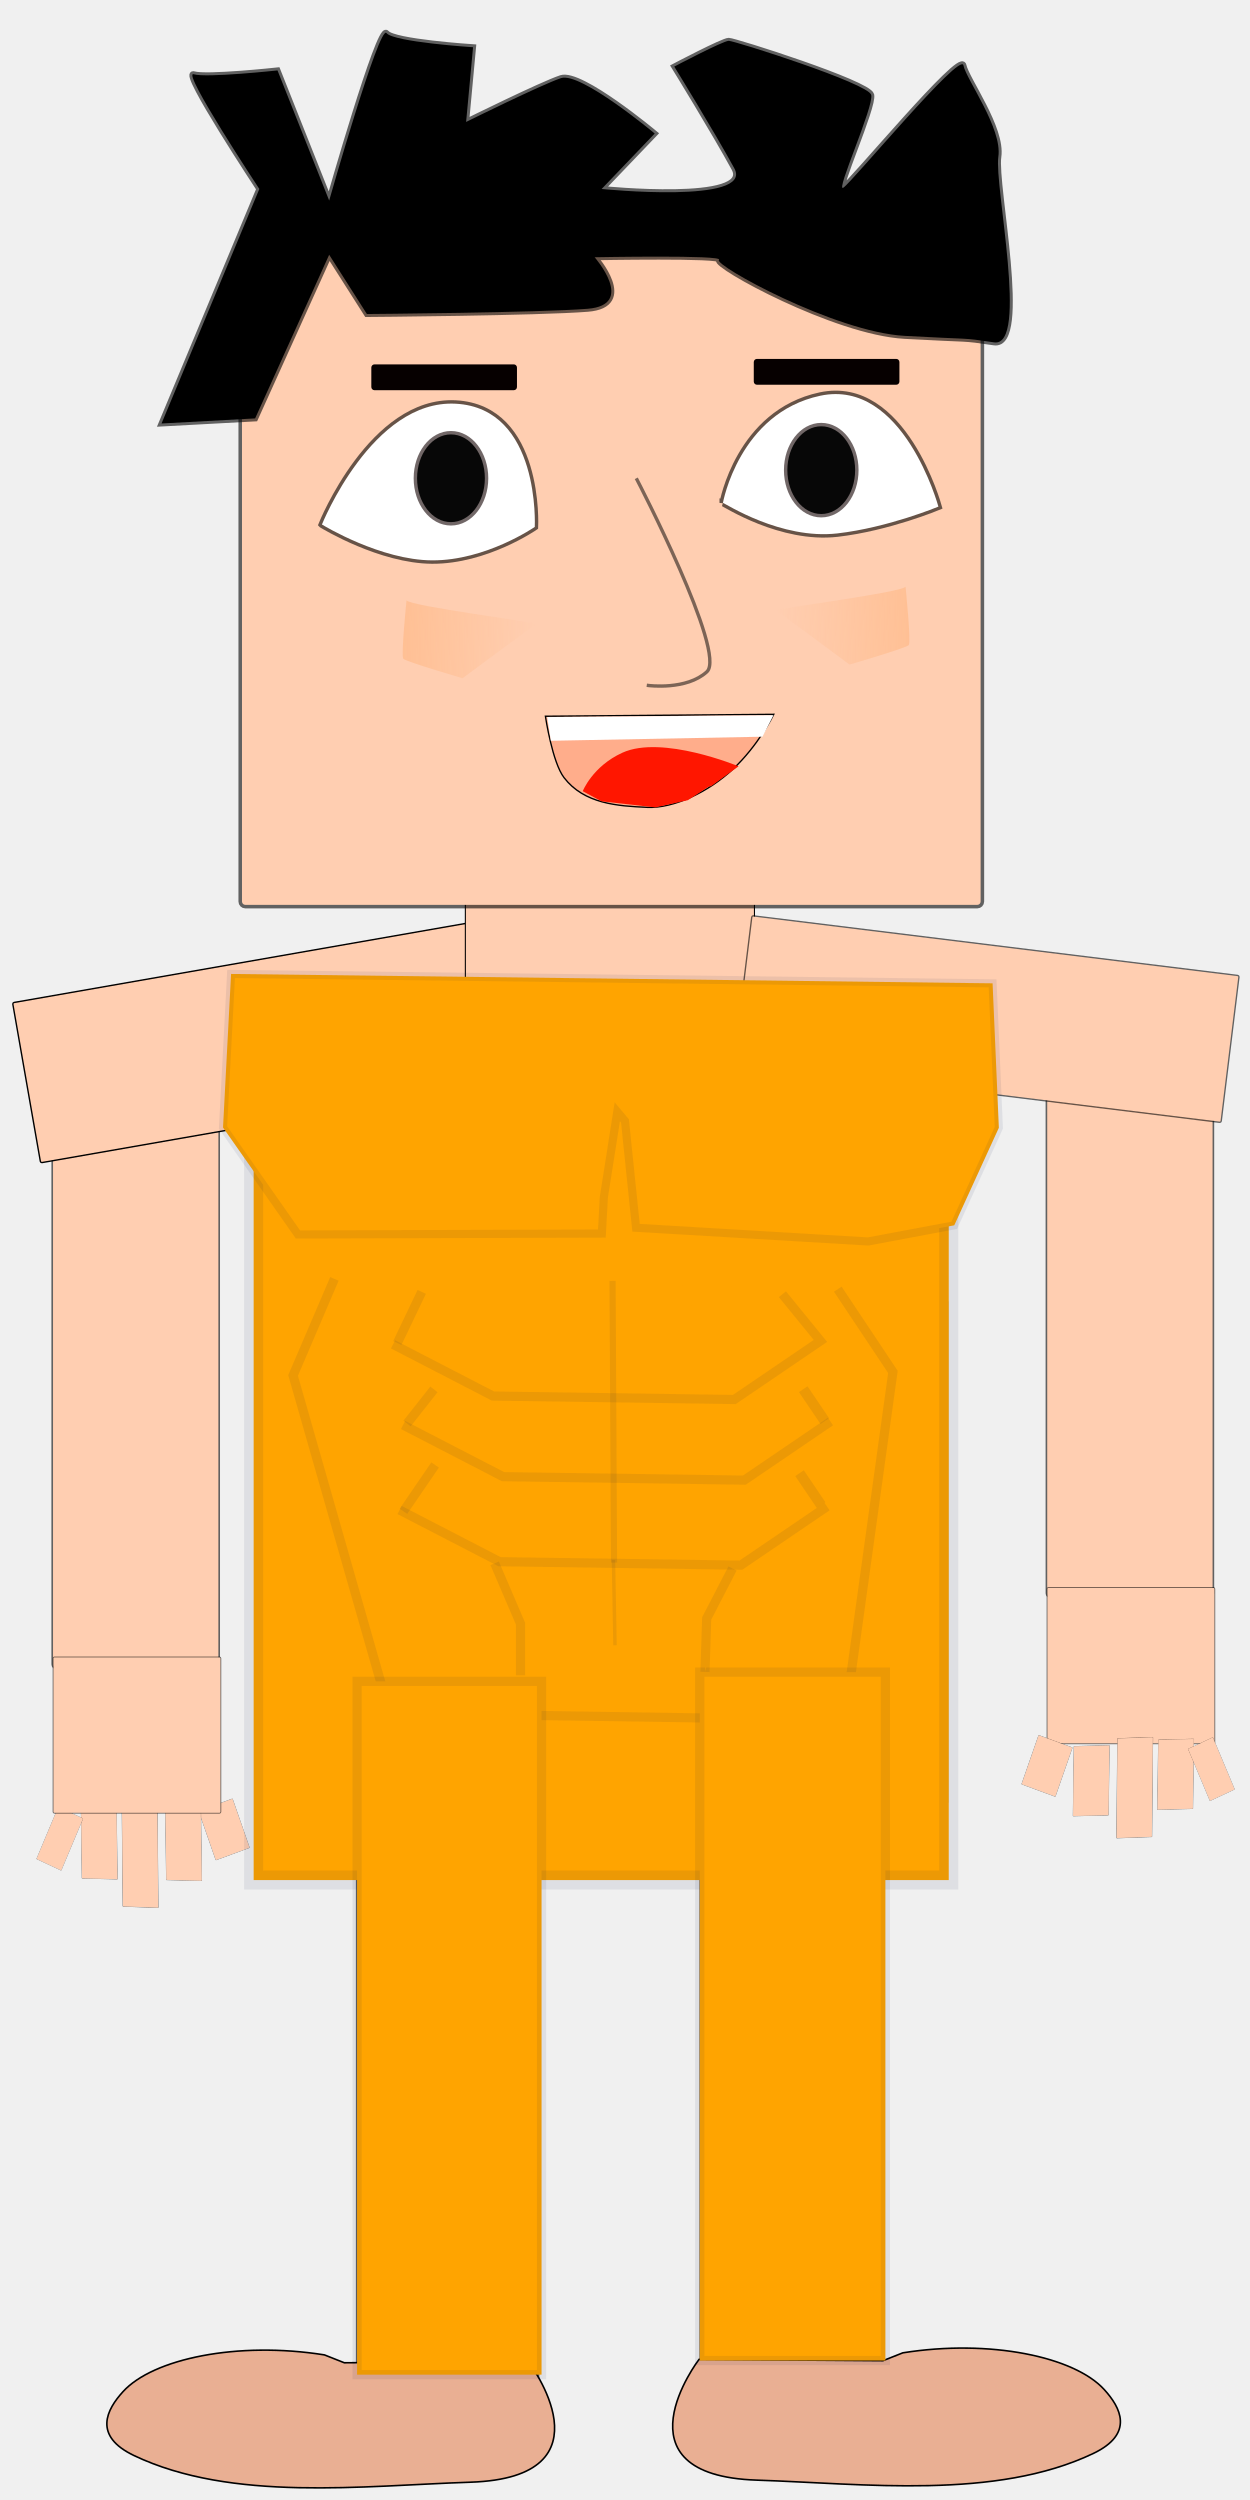
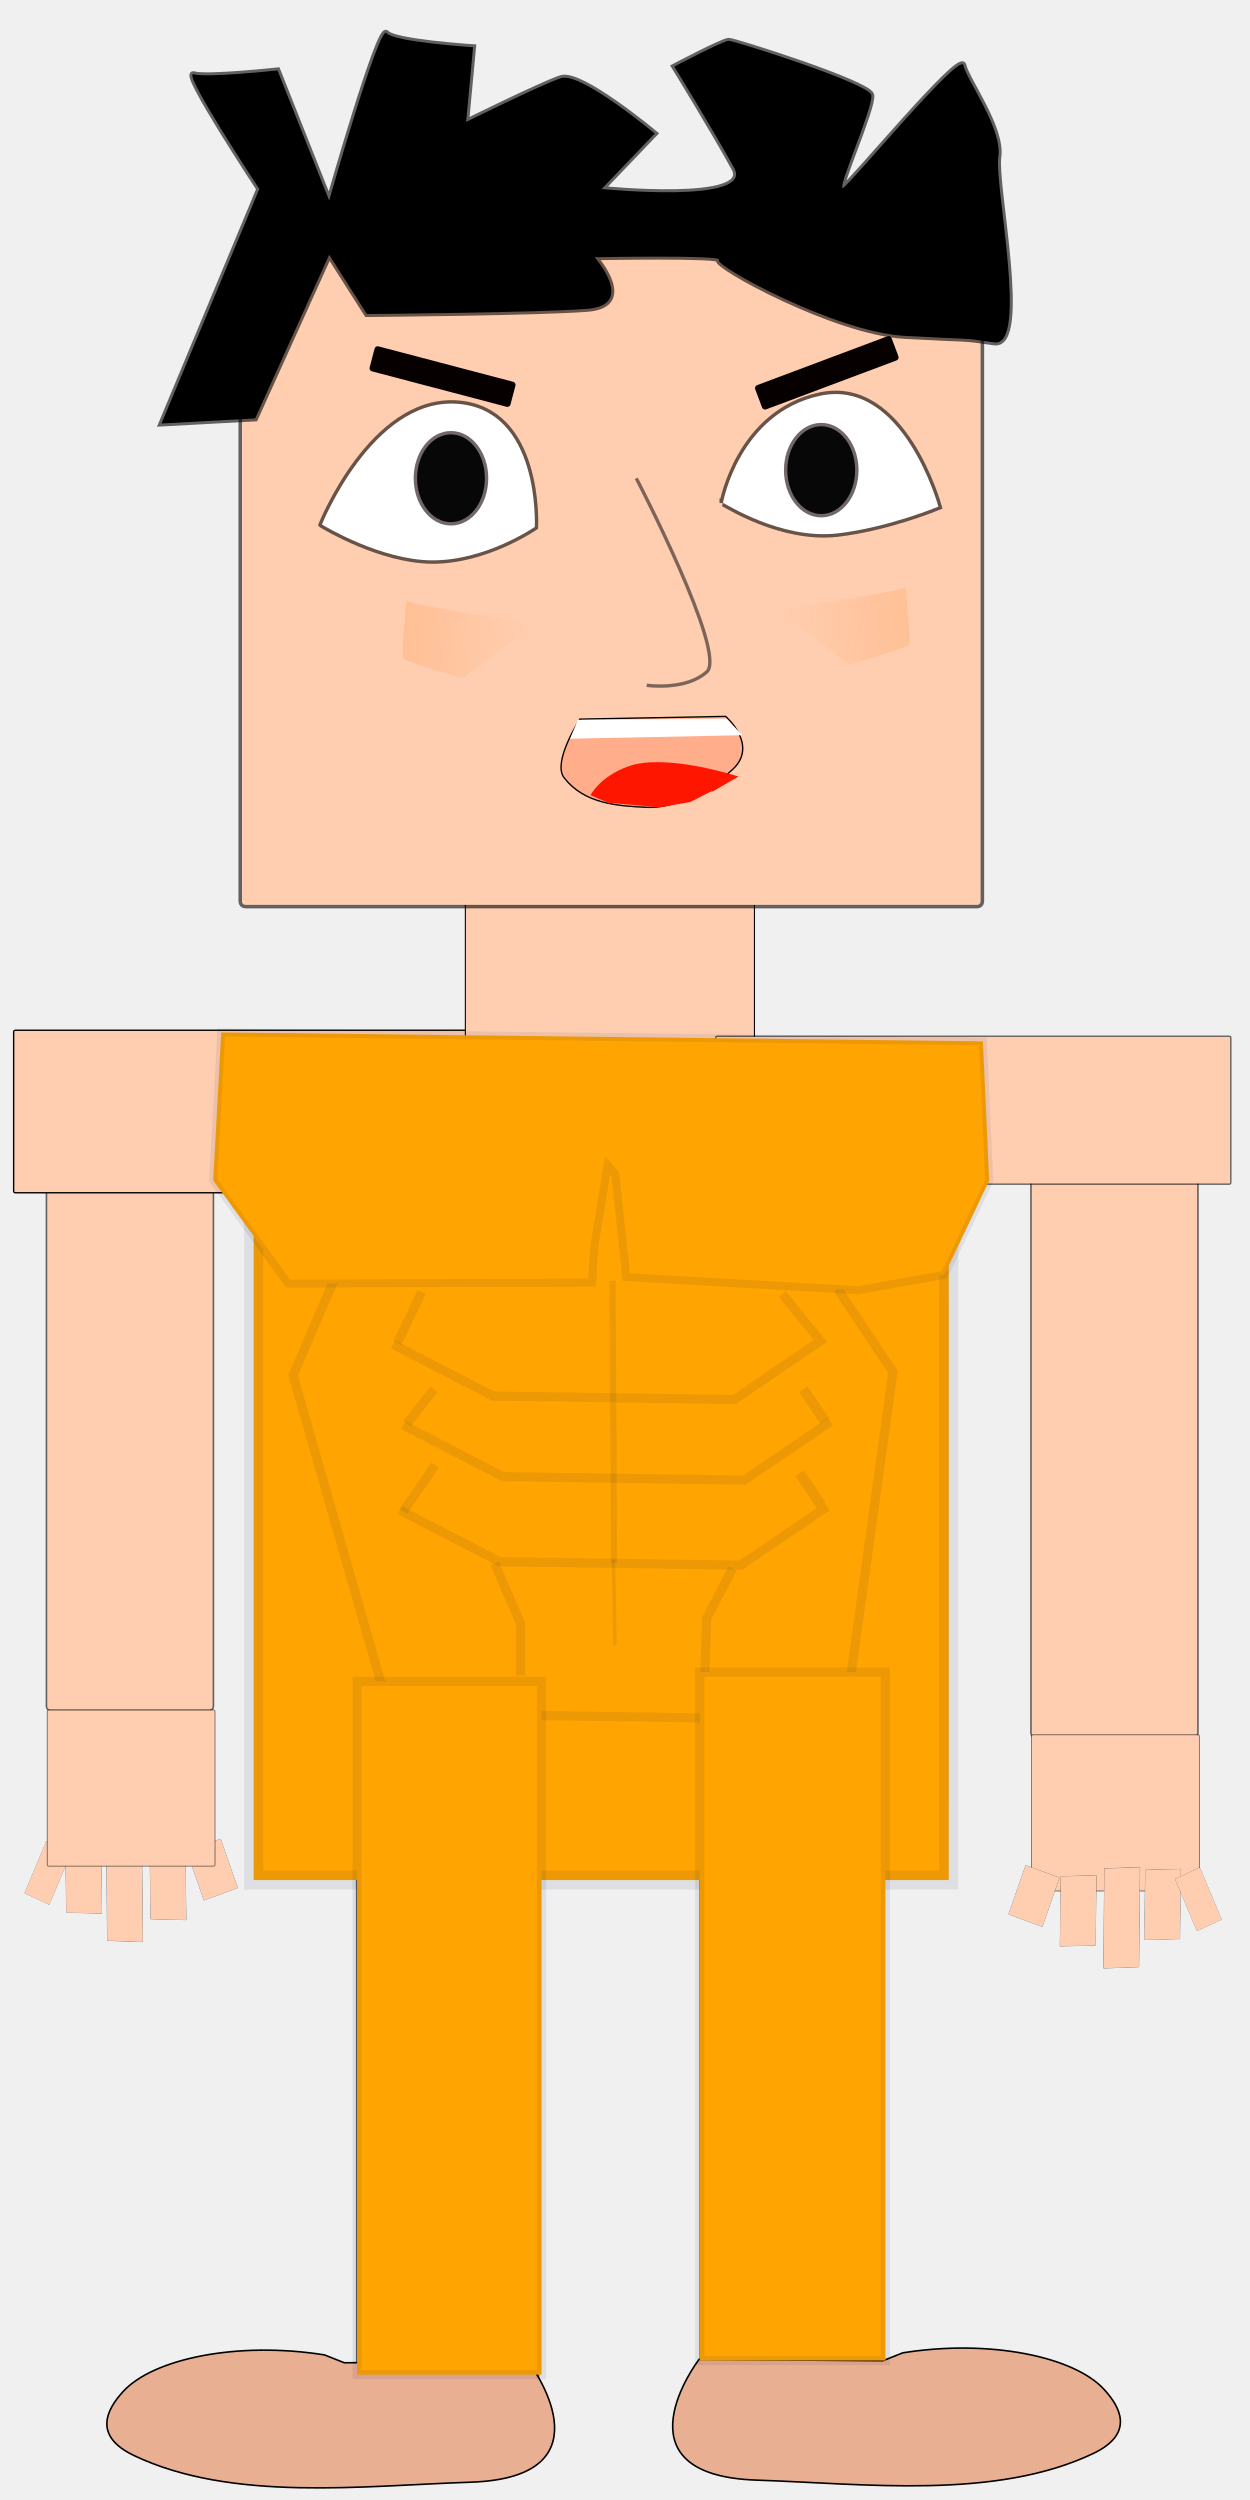
<svg xmlns="http://www.w3.org/2000/svg" xmlns:xlink="http://www.w3.org/1999/xlink" width="64" height="128" viewBox="0 0 16.933 33.867" version="1.1" id="svg1" xml:space="preserve">
  <defs id="defs1">
    <linearGradient id="linearGradient5685">
      <stop style="stop-color:#ffad70;stop-opacity:1;" offset="0" id="stop5681" />
      <stop style="stop-color:#ffb278;stop-opacity:0;" offset="1" id="stop5683" />
    </linearGradient>
    <linearGradient xlink:href="#linearGradient5685" id="linearGradient5687" x1="5.871" y1="39.004" x2="21.384" y2="39.272" gradientUnits="userSpaceOnUse" gradientTransform="matrix(0.2458605,0,0,0.2185464,2.010088,0.07742753)" />
    <linearGradient xlink:href="#linearGradient5685" id="linearGradient5722" gradientUnits="userSpaceOnUse" gradientTransform="matrix(-0.2458605,0,0,0.2185464,15.76372,-0.1083041)" x1="5.423" y1="38.914" x2="21.384" y2="39.272" />
  </defs>
+   <rect style="fill:#ffceb1;fill-opacity:1;fill-rule:evenodd;stroke:#000000;stroke-width:0.006;stroke-linecap:square;stroke-opacity:0.595;paint-order:markers stroke fill" id="rect358-1-9-1-3-2-7" width="0.701" height="0.485" x="24.412" y="5.377" ry="0.002" transform="matrix(0.3290433,0.9443148,-0.9382773,0.3458839,0,0)" />
+   <rect style="fill:#ffceb1;fill-opacity:1;fill-rule:evenodd;stroke:#000000;stroke-width:0.007;stroke-linecap:square;stroke-opacity:0.595;paint-order:markers stroke fill" id="rect358-1-9-1-3-2-7-0" width="0.944" height="0.479" x="25.011" y="-2.17" ry="0.002" transform="matrix(0.0135589,0.9999081,-0.9996734,-0.02555759,0,0)" />
+   <rect style="fill:#ffceb1;fill-opacity:1;fill-rule:evenodd;stroke:#000000;stroke-width:0.007;stroke-linecap:square;stroke-opacity:0.595;paint-order:markers stroke fill" id="rect358-1-9-1-3-2-7-0-7" width="0.944" height="0.479" x="24.952" y="-1.028" ry="0.002" transform="matrix(0.0135589,0.9999081,-0.9996734,-0.02555759,0,0)" />
+   <rect style="fill:#ffceb1;fill-opacity:1;fill-rule:evenodd;stroke:#000000;stroke-width:0.005;stroke-linecap:square;stroke-opacity:0.595;paint-order:markers stroke fill" id="rect358-1-9-1-3-2-7-0-7-1" width="0.761" height="0.367" x="22.35" y="-10.606" ry="0.002" transform="matrix(-0.386925,0.9221112,-0.9059902,-0.4232987,0,0)" />
+   <rect style="fill:#ffceb1;fill-opacity:1;fill-rule:evenodd;stroke:#000000;stroke-width:0.008;stroke-linecap:square;stroke-opacity:0.595;paint-order:markers stroke fill" id="rect358-1-9-1-3-2-7-0-3" width="1.348" height="0.478" x="24.897" y="-1.685" ry="0.002" transform="matrix(0.00947057,0.9999552,-0.9993307,-0.03657963,0,0)" />
  <g id="layer1">
    <g id="layer4" transform="matrix(0.9821391,0,0,0.8105135,-0.5024058,6.393194)">
      <rect style="fill:#ffceb1;fill-opacity:1;fill-rule:evenodd;stroke:#000000;stroke-width:0.05;stroke-linecap:square;stroke-opacity:0.595;paint-order:markers stroke fill" id="rect358-1" width="2.48" height="9.848" x="5.445" y="22.279" ry="0.05" />
      <rect style="fill:#ffceb1;fill-opacity:1;fill-rule:evenodd;stroke:#000000;stroke-width:0.05;stroke-linecap:square;stroke-opacity:0.595;paint-order:markers stroke fill" id="rect358-1-5" width="2.48" height="9.848" x="10.183" y="22.135" ry="0.05" />
    </g>
-     <g id="g4" transform="translate(-0.1867924,-0.6070755)">
-       <rect style="fill:#ffceb1;fill-opacity:1;fill-rule:evenodd;stroke:#000000;stroke-width:0.044;stroke-linecap:square;stroke-opacity:0.595;paint-order:markers stroke fill" id="rect358-1-9-1" width="2.24" height="8.411" x="14.373" y="13.823" ry="0.043" />
-       <rect style="fill:#ffceb1;fill-opacity:1;fill-rule:evenodd;stroke:#000000;stroke-width:0.022;stroke-linecap:square;stroke-opacity:0.595;paint-order:markers stroke fill" id="rect358-1-9-1-3" width="2.262" height="2.105" x="14.376" y="22.119" ry="0.011" />
-       <g id="g2" transform="matrix(-1,0,0,1,31.99359,-1.023637)">
-         <rect style="fill:#ffceb1;fill-opacity:1;fill-rule:evenodd;stroke:#000000;stroke-width:0.006;stroke-linecap:square;stroke-opacity:0.595;paint-order:markers stroke fill" id="rect358-1-9-1-3-2-7-3" width="0.701" height="0.485" x="29.726" y="-8.478" ry="0.002" transform="matrix(0.3290433,0.9443148,-0.9382773,0.3458839,0,0)" />
-         <rect style="fill:#ffceb1;fill-opacity:1;fill-rule:evenodd;stroke:#000000;stroke-width:0.007;stroke-linecap:square;stroke-opacity:0.595;paint-order:markers stroke fill" id="rect358-1-9-1-3-2-7-0-0" width="0.944" height="0.479" x="24.858" y="-16.926" ry="0.002" transform="matrix(0.0135589,0.9999081,-0.9996734,-0.02555759,0,0)" />
-         <rect style="fill:#ffceb1;fill-opacity:1;fill-rule:evenodd;stroke:#000000;stroke-width:0.007;stroke-linecap:square;stroke-opacity:0.595;paint-order:markers stroke fill" id="rect358-1-9-1-3-2-7-0-7-4" width="0.944" height="0.479" x="24.8" y="-15.783" ry="0.002" transform="matrix(0.0135589,0.9999081,-0.9996734,-0.02555759,0,0)" />
-         <rect style="fill:#ffceb1;fill-opacity:1;fill-rule:evenodd;stroke:#000000;stroke-width:0.005;stroke-linecap:square;stroke-opacity:0.595;paint-order:markers stroke fill" id="rect358-1-9-1-3-2-7-0-7-1-8" width="0.761" height="0.367" x="16.306" y="-24.304" ry="0.002" transform="matrix(-0.386925,0.9221112,-0.9059902,-0.4232987,0,0)" />
-         <rect style="fill:#ffceb1;fill-opacity:1;fill-rule:evenodd;stroke:#000000;stroke-width:0.008;stroke-linecap:square;stroke-opacity:0.595;paint-order:markers stroke fill" id="rect358-1-9-1-3-2-7-0-3-7" width="1.348" height="0.478" x="24.582" y="-16.446" ry="0.002" transform="matrix(0.00947057,0.9999552,-0.9993307,-0.03657963,0,0)" />
-       </g>
-     </g>
    <path style="fill:#e9af93;fill-opacity:1;fill-rule:evenodd;stroke:#000000;stroke-width:0.044;stroke-linecap:square;stroke-dasharray:none;stroke-opacity:1;paint-order:markers stroke fill" d="m 4.392,31.912 c -1.175,-0.187 -2.317,0.052 -2.719,0.496 -0.216,0.238 -0.405,0.584 0.147,0.847 1.324,0.63 3.092,0.408 4.551,0.36 1.958,-0.064 0.779,-1.614 0.779,-1.614 l -2.488,0.018 z" id="path13381" />
    <path style="fill:#e9af93;fill-opacity:1;fill-rule:evenodd;stroke:#000000;stroke-width:0.044;stroke-linecap:square;stroke-dasharray:none;stroke-opacity:1;paint-order:markers stroke fill" d="m 12.233,31.884 c 1.175,-0.187 2.317,0.052 2.719,0.496 0.216,0.238 0.405,0.584 -0.147,0.847 -1.324,0.63 -3.092,0.408 -4.551,0.36 -1.958,-0.064 -0.779,-1.614 -0.779,-1.614 l 2.488,0.018 z" id="path13381-7" />
-     <g id="g3" transform="translate(0.6070755,0.420283)">
-       <g id="g1" transform="translate(-0.3962466,-0.3054401)">
-         <rect style="fill:#ffceb1;fill-opacity:1;fill-rule:evenodd;stroke:#000000;stroke-width:0.006;stroke-linecap:square;stroke-opacity:0.595;paint-order:markers stroke fill" id="rect358-1-9-1-3-2-7" width="0.701" height="0.485" x="23.776" y="5.207" ry="0.002" transform="matrix(0.3290433,0.9443148,-0.9382773,0.3458839,0,0)" />
-         <rect style="fill:#ffceb1;fill-opacity:1;fill-rule:evenodd;stroke:#000000;stroke-width:0.007;stroke-linecap:square;stroke-opacity:0.595;paint-order:markers stroke fill" id="rect358-1-9-1-3-2-7-0" width="0.944" height="0.479" x="24.366" y="-2.179" ry="0.002" transform="matrix(0.0135589,0.9999081,-0.9996734,-0.02555759,0,0)" />
-         <rect style="fill:#ffceb1;fill-opacity:1;fill-rule:evenodd;stroke:#000000;stroke-width:0.007;stroke-linecap:square;stroke-opacity:0.595;paint-order:markers stroke fill" id="rect358-1-9-1-3-2-7-0-7" width="0.944" height="0.479" x="24.374" y="-1.036" ry="0.002" transform="matrix(0.0135589,0.9999081,-0.9996734,-0.02555759,0,0)" />
-         <rect style="fill:#ffceb1;fill-opacity:1;fill-rule:evenodd;stroke:#000000;stroke-width:0.005;stroke-linecap:square;stroke-opacity:0.595;paint-order:markers stroke fill" id="rect358-1-9-1-3-2-7-0-7-1" width="0.761" height="0.367" x="21.847" y="-10.337" ry="0.002" transform="matrix(-0.386925,0.9221112,-0.9059902,-0.4232987,0,0)" />
-         <rect style="fill:#ffceb1;fill-opacity:1;fill-rule:evenodd;stroke:#000000;stroke-width:0.008;stroke-linecap:square;stroke-opacity:0.595;paint-order:markers stroke fill" id="rect358-1-9-1-3-2-7-0-3" width="1.348" height="0.478" x="24.319" y="-1.69" ry="0.002" transform="matrix(0.00947057,0.9999552,-0.9993307,-0.03657963,0,0)" />
-       </g>
-       <rect style="fill:#ffceb1;fill-opacity:1;fill-rule:evenodd;stroke:#000000;stroke-width:0.044;stroke-linecap:square;stroke-opacity:0.595;paint-order:markers stroke fill" id="rect358-1-9" width="2.24" height="8.411" x="0.111" y="13.759" ry="0.043" />
-       <rect style="fill:#ffceb1;fill-opacity:1;fill-rule:evenodd;stroke:#000000;stroke-width:0.022;stroke-linecap:square;stroke-opacity:0.595;paint-order:markers stroke fill" id="rect358-1-9-1-3-2" width="2.262" height="2.105" x="0.117" y="22.032" ry="0.011" />
-     </g>
-     <rect style="fill:#ffceb1;fill-opacity:1;fill-rule:evenodd;stroke:#000000;stroke-width:0.038;stroke-linecap:square;stroke-dasharray:none;stroke-opacity:1;paint-order:markers stroke fill" id="rect358-1-9-4" width="6.509" height="2.183" x="-2.165" y="13.419" ry="0.011" transform="rotate(-9.928404)" />
+     <rect style="fill:#ffceb1;fill-opacity:1;fill-rule:evenodd;stroke:#000000;stroke-width:0.044;stroke-linecap:square;stroke-opacity:0.595;paint-order:markers stroke fill" id="rect358-1-9" width="2.24" height="8.411" x="0.64" y="14.749" ry="0.043" />
+     <rect style="fill:#ffceb1;fill-opacity:1;fill-rule:evenodd;stroke:#000000;stroke-width:0.044;stroke-linecap:square;stroke-opacity:0.595;paint-order:markers stroke fill" id="rect358-1-9-1" width="2.24" height="8.411" x="13.977" y="15.111" ry="0.043" />
+     <rect style="fill:#ffceb1;fill-opacity:1;fill-rule:evenodd;stroke:#000000;stroke-width:0.022;stroke-linecap:square;stroke-opacity:0.595;paint-order:markers stroke fill" id="rect358-1-9-1-3" width="2.262" height="2.105" x="13.98" y="23.506" ry="0.011" />
+     <rect style="fill:#ffceb1;fill-opacity:1;fill-rule:evenodd;stroke:#000000;stroke-width:0.022;stroke-linecap:square;stroke-opacity:0.595;paint-order:markers stroke fill" id="rect358-1-9-1-3-2" width="2.262" height="2.105" x="0.645" y="23.17" ry="0.011" />
+     <rect style="fill:#ffceb1;fill-opacity:1;fill-rule:evenodd;stroke:#000000;stroke-width:0.038;stroke-linecap:square;stroke-dasharray:none;stroke-opacity:1;paint-order:markers stroke fill" id="rect358-1-9-4" width="6.509" height="2.183" x="0.194" y="13.966" ry="0.011" />
    <rect style="fill:#ffceb1;fill-opacity:1;fill-rule:evenodd;stroke:#000000;stroke-width:0.029;stroke-linecap:square;stroke-dasharray:none;stroke-opacity:1;paint-order:markers stroke fill" id="rect358-1-9-4-9" width="3.902" height="2.191" x="6.311" y="12.17" ry="0.011" />
-     <rect style="fill:#ffceb1;fill-opacity:1;fill-rule:evenodd;stroke:#000000;stroke-width:0.037;stroke-linecap:square;stroke-opacity:0.595;paint-order:markers stroke fill" id="rect358-1-9-4-0" width="6.631" height="1.986" x="11.634" y="11.077" ry="0.01" transform="rotate(7.014669)" />
+     <rect style="fill:#ffceb1;fill-opacity:1;fill-rule:evenodd;stroke:#000000;stroke-width:0.038;stroke-linecap:square;stroke-opacity:0.595;paint-order:markers stroke fill" id="rect358-1-9-4-0" width="6.96" height="1.985" x="9.704" y="14.047" ry="0.01" />
    <rect style="fill:#ffceb1;fill-opacity:1;fill-rule:evenodd;stroke:#000000;stroke-width:0.096;stroke-linecap:square;stroke-opacity:0.595;paint-order:markers stroke fill" id="rect358" width="10.006" height="8.859" x="3.278" y="3.399" ry="0.045" />
    <rect style="fill:#ffceb1;fill-opacity:1;fill-rule:evenodd;stroke:#000000;stroke-width:0.081;stroke-linecap:square;stroke-opacity:0.595;paint-order:markers stroke fill" id="rect358-4-1" width="9.226" height="6.852" x="3.578" y="17.598" ry="0.035" />
    <path style="fill:#000000;fill-opacity:1;fill-rule:evenodd;stroke:#000000;stroke-width:0.081;stroke-linecap:square;stroke-opacity:0.595;paint-order:markers stroke fill" d="M 4.459,3.451 C 4.421,3.538 3.456,5.668 3.456,5.668 L 2.188,5.737 3.513,2.56 c 0,0 -1.06,-1.606 -0.889,-1.554 0.17,0.052 1.135,-0.052 1.135,-0.052 L 4.459,2.717 c 0,0 0.681,-2.392 0.776,-2.269 0.095,0.122 1.173,0.192 1.173,0.192 L 6.314,1.652 c 0,0 1.022,-0.506 1.287,-0.594 0.265,-0.087 1.268,0.751 1.268,0.751 L 8.15,2.56 c 0,0 2.063,0.209 1.798,-0.279 C 9.682,1.792 9.134,0.902 9.134,0.902 c 0,0 0.662,-0.349 0.738,-0.349 0.076,0 1.892,0.576 1.93,0.733 0.038,0.157 -0.492,1.327 -0.378,1.257 0.114,-0.07 1.59,-1.851 1.627,-1.658 0.038,0.192 0.53,0.855 0.473,1.239 -0.057,0.384 0.416,2.584 -0.057,2.514 C 12.994,4.568 13.202,4.603 12.256,4.55 11.31,4.498 9.664,3.59 9.739,3.52 9.815,3.451 8.055,3.485 8.055,3.485 c 0,0 0.568,0.646 -0.095,0.698 C 7.298,4.236 4.97,4.254 4.97,4.254 Z" id="path1076" />
    <path style="fill:#ffffff;fill-opacity:1;fill-rule:evenodd;stroke:#000000;stroke-width:0.093;stroke-linecap:square;stroke-opacity:0.595;paint-order:markers stroke fill" d="m 4.362,7.106 c 0.028,0.017 0.794,0.481 1.491,0.485 0.73,0.004 1.391,-0.453 1.391,-0.453 0,0 0.081,-1.609 -1.073,-1.669 -1.129,-0.058 -1.81,1.636 -1.81,1.636 z" id="path1564" />
    <path style="fill:#ffffff;fill-opacity:1;fill-rule:evenodd;stroke:#000000;stroke-width:0.093;stroke-linecap:square;stroke-opacity:0.595;paint-order:markers stroke fill" d="m 9.793,6.812 c 0.035,0.01 0.786,0.501 1.55,0.414 0.689,-0.079 1.369,-0.363 1.369,-0.363 0,0 -0.476,-1.741 -1.6,-1.502 -1.1,0.234 -1.319,1.452 -1.319,1.452 z" id="path1564-0" />
    <rect style="fill:#ffa400;fill-opacity:1;stroke:#001244;stroke-width:0.258;stroke-dasharray:none;stroke-opacity:0.076" id="rect1-5-9-4" width="9.416" height="10.618" x="3.436" y="14.851" ry="0" />
    <ellipse style="fill:#070707;fill-opacity:1;fill-rule:evenodd;stroke:#110000;stroke-width:0.093;stroke-linecap:square;stroke-opacity:0.595;paint-order:markers stroke fill" id="path1736" cx="6.109" cy="6.479" rx="0.459" ry="0.594" />
    <ellipse style="fill:#070707;fill-opacity:1;fill-rule:evenodd;stroke:#110000;stroke-width:0.093;stroke-linecap:square;stroke-opacity:0.595;paint-order:markers stroke fill" id="path1736-9" cx="11.125" cy="6.369" rx="0.459" ry="0.594" />
    <path style="fill:url(#linearGradient5687);fill-opacity:1;fill-rule:evenodd;stroke:none;stroke-width:0.093;stroke-linecap:square;stroke-opacity:0.595;paint-order:markers stroke fill" d="m 5.507,8.132 c 0.033,0.078 1.804,0.303 1.76,0.323 -0.044,0.02 -1.001,0.733 -1.001,0.733 0,0 -0.77,-0.225 -0.803,-0.264 -0.033,-0.039 0.044,-0.792 0.044,-0.792 z" id="path1814" />
    <path style="fill:url(#linearGradient5722);fill-opacity:1;fill-rule:evenodd;stroke:none;stroke-width:0.093;stroke-linecap:square;stroke-opacity:0.595;paint-order:markers stroke fill" d="m 12.267,7.947 c -0.033,0.078 -1.804,0.303 -1.76,0.323 0.044,0.02 1.001,0.733 1.001,0.733 0,0 0.77,-0.225 0.803,-0.264 0.033,-0.039 -0.044,-0.792 -0.044,-0.792 z" id="path1814-3" />
    <path style="fill:none;fill-opacity:1;fill-rule:evenodd;stroke:#000000;stroke-width:0.046;stroke-linecap:square;stroke-dasharray:none;stroke-opacity:0.514;paint-order:markers stroke fill" d="m 8.63,6.5 c 0,0 1.221,2.346 0.946,2.6 -0.275,0.254 -0.792,0.186 -0.792,0.186" id="path5725" />
-     <path style="fill:#ffad8b;fill-opacity:1;fill-rule:evenodd;stroke:#000000;stroke-width:0.037;stroke-linecap:square;stroke-dasharray:none;stroke-opacity:1;paint-order:markers stroke fill" d="m 7.399,9.712 3.068,-0.026 c 0,0 -0.203,0.408 -0.545,0.727 C 9.591,10.722 9.125,10.943 8.77,10.928 8.367,10.91 7.918,10.881 7.648,10.529 7.492,10.326 7.399,9.712 7.399,9.712 Z" id="path5781" />
-     <path style="fill:#ff1600;fill-opacity:1;fill-rule:evenodd;stroke:none;stroke-width:0.046;stroke-linecap:square;stroke-dasharray:none;stroke-opacity:0.514;paint-order:markers stroke fill" d="m 7.894,10.718 c 0,0 0.131,-0.336 0.537,-0.521 0.539,-0.246 1.574,0.184 1.574,0.184 L 9.609,10.669 c 0.112,-0.103 -0.194,0.114 -0.291,0.171 l -0.44,0.098 -0.731,-0.083 z" id="path6029" />
-     <path style="fill:#ffffff;fill-opacity:1;fill-rule:evenodd;stroke:none;stroke-width:0.151;stroke-linecap:square;stroke-dasharray:none;stroke-opacity:0.514;paint-order:markers stroke fill" d="m 7.412,9.714 0.05,0.321 2.867,-0.055 0.149,-0.291 z" id="path6679" />
+     <path style="fill:#ffad8b;fill-opacity:1;fill-rule:evenodd;stroke:#000000;stroke-width:0.037;stroke-linecap:square;stroke-dasharray:none;stroke-opacity:1;paint-order:markers stroke fill" d="m 7.86,9.751 1.966,-0.037 c 0,0 0.438,0.38 0.095,0.7 C 9.591,10.722 9.125,10.943 8.77,10.928 8.367,10.91 7.918,10.881 7.648,10.529 7.492,10.326 7.86,9.751 7.86,9.751 Z" id="path5781" />
+     <path style="fill:#ff1600;fill-opacity:1;fill-rule:evenodd;stroke:none;stroke-width:0.039;stroke-linecap:square;stroke-dasharray:none;stroke-opacity:0.514;paint-order:markers stroke fill" d="m 7.999,10.773 c 0,0 0.125,-0.252 0.511,-0.391 0.512,-0.185 1.496,0.138 1.496,0.138 L 9.629,10.736 c 0.107,-0.077 -0.185,0.086 -0.277,0.128 l -0.418,0.073 -0.695,-0.062 z" id="path6029" />
+     <path style="fill:#ffffff;fill-opacity:1;fill-rule:evenodd;stroke:none;stroke-width:0.104;stroke-linecap:square;stroke-dasharray:none;stroke-opacity:0.514;paint-order:markers stroke fill" d="M 7.827,9.752 7.723,10.007 10.057,9.96 9.841,9.735 Z" id="path6679" />
    <path style="fill:#ffa400;stroke:#001244;stroke-width:0.124;stroke-opacity:0.076" d="m 4.53,17.325 -0.56,1.308 1.308,4.576 6.164,0.093 0.654,-4.717 -0.747,-1.121" id="path1" />
    <rect style="fill:#ffa400;fill-opacity:1;stroke:#001244;stroke-width:0.125;stroke-dasharray:none;stroke-opacity:0.076" id="rect1-5-9-4-6" width="2.499" height="9.392" x="4.837" y="22.777" />
    <rect style="fill:#ffa400;fill-opacity:1;stroke:#001244;stroke-width:0.125;stroke-dasharray:none;stroke-opacity:0.076" id="rect1-5-9-4-6-5" width="2.515" height="9.326" x="9.479" y="22.652" />
-     <path style="fill:#ffa400;fill-opacity:1;stroke:#001244;stroke-width:0.11;stroke-dasharray:none;stroke-opacity:0.076" d="m 3.13,13.194 -0.109,2.08 1.015,1.449 4.117,-0.012 0.027,-0.493 0.182,-1.157 0.104,0.124 0.15,1.447 3.144,0.186 1.167,-0.219 0.604,-1.321 -0.085,-1.957 -5.586,-0.069 z" id="path2" />
+     <path style="fill:#ffa400;fill-opacity:1;stroke:#001244;stroke-width:0.108;stroke-dasharray:none;stroke-opacity:0.076" d="m 2.997,13.986 -0.109,2.005 1.015,1.397 4.118,-0.012 0.027,-0.475 0.182,-1.116 0.104,0.12 0.15,1.395 3.144,0.179 1.167,-0.211 0.605,-1.274 -0.085,-1.887 z" id="path2" />
+     <g id="g2" transform="matrix(-1,0,0,1,31.63037,0.1320822)">
+       <rect style="fill:#ffceb1;fill-opacity:1;fill-rule:evenodd;stroke:#000000;stroke-width:0.006;stroke-linecap:square;stroke-opacity:0.595;paint-order:markers stroke fill" id="rect358-1-9-1-3-2-7-3" width="0.701" height="0.485" x="29.726" y="-8.478" ry="0.002" transform="matrix(0.3290433,0.9443148,-0.9382773,0.3458839,0,0)" />
+       <rect style="fill:#ffceb1;fill-opacity:1;fill-rule:evenodd;stroke:#000000;stroke-width:0.007;stroke-linecap:square;stroke-opacity:0.595;paint-order:markers stroke fill" id="rect358-1-9-1-3-2-7-0-0" width="0.944" height="0.479" x="24.858" y="-16.926" ry="0.002" transform="matrix(0.0135589,0.9999081,-0.9996734,-0.02555759,0,0)" />
+       <rect style="fill:#ffceb1;fill-opacity:1;fill-rule:evenodd;stroke:#000000;stroke-width:0.007;stroke-linecap:square;stroke-opacity:0.595;paint-order:markers stroke fill" id="rect358-1-9-1-3-2-7-0-7-4" width="0.944" height="0.479" x="24.8" y="-15.783" ry="0.002" transform="matrix(0.0135589,0.9999081,-0.9996734,-0.02555759,0,0)" />
+       <rect style="fill:#ffceb1;fill-opacity:1;fill-rule:evenodd;stroke:#000000;stroke-width:0.005;stroke-linecap:square;stroke-opacity:0.595;paint-order:markers stroke fill" id="rect358-1-9-1-3-2-7-0-7-1-8" width="0.761" height="0.367" x="16.306" y="-24.304" ry="0.002" transform="matrix(-0.386925,0.9221112,-0.9059902,-0.4232987,0,0)" />
+       <rect style="fill:#ffceb1;fill-opacity:1;fill-rule:evenodd;stroke:#000000;stroke-width:0.008;stroke-linecap:square;stroke-opacity:0.595;paint-order:markers stroke fill" id="rect358-1-9-1-3-2-7-0-3-7" width="1.348" height="0.478" x="24.582" y="-16.446" ry="0.002" transform="matrix(0.00947057,0.9999552,-0.9993307,-0.03657963,0,0)" />
+     </g>
    <path style="fill:#ffa400;stroke:#001244;stroke-width:0.124;stroke-opacity:0.076" d="m 5.324,18.212 1.354,0.7 3.269,0.047 1.167,-0.794 -0.515,-0.632" id="path3" />
    <path style="fill:#ffa400;stroke:#001244;stroke-width:0.124;stroke-opacity:0.076" d="m 5.46,19.304 1.354,0.7 3.269,0.047 1.167,-0.794" id="path3-8" />
    <path style="fill:#ffa400;stroke:#001244;stroke-width:0.124;stroke-opacity:0.076" d="m 5.413,20.456 1.354,0.7 3.269,0.047 1.167,-0.794" id="path3-8-1" />
    <path style="fill:#ffa400;stroke:#001244;stroke-width:0.083;stroke-opacity:0.076" d="m 8.298,17.352 0.02,3.816" id="path4" />
    <path style="fill:#ffa400;stroke:#001244;stroke-width:0.047;stroke-opacity:0.076" d="m 8.31,21.131 0.021,1.157" id="path4-2" />
    <path style="fill:#ffa400;stroke:#001244;stroke-width:0.124;stroke-opacity:0.076" d="M 5.382,18.194 5.713,17.501" id="path5" />
    <path style="fill:#ffa400;stroke:#001244;stroke-width:0.124;stroke-opacity:0.076" d="M 5.514,19.284 5.878,18.822" id="path6" />
    <path style="fill:#ffa400;stroke:#001244;stroke-width:0.124;stroke-opacity:0.076" d="M 10.765,18.789 Z" id="path7" />
    <path style="fill:#ffa400;stroke:#001244;stroke-width:0.124;stroke-opacity:0.076" d="m 5.465,20.473 0.429,-0.627" id="path8" />
    <path style="fill:#ffa400;stroke:#001244;stroke-width:0.14;stroke-opacity:0.076" d="M 11.123,20.389 10.831,19.957" id="path9" />
    <path style="fill:#ffa400;stroke:#001244;stroke-width:0.14;stroke-opacity:0.076" d="m 11.173,19.251 -0.292,-0.432" id="path9-2" />
    <path style="fill:#ffa400;stroke:#001244;stroke-width:0.124;stroke-opacity:0.076" d="m 6.701,21.178 0.35,0.817 v 0.7" id="path10" />
    <path style="fill:#ffa400;stroke:#001244;stroke-width:0.124;stroke-opacity:0.076" d="M 9.923,21.248 9.573,21.925 9.55,22.649" id="path11" />
-     <rect style="fill:#060000;fill-opacity:1;stroke-width:0.445;stroke-opacity:0.248" id="rect1" width="1.973" height="0.35" x="5.03" y="4.936" ry="0.043" />
-     <rect style="fill:#060000;fill-opacity:1;stroke-width:0.445;stroke-opacity:0.248" id="rect1-9" width="1.973" height="0.35" x="10.211" y="4.862" ry="0.043" />
+     <rect style="fill:#060000;fill-opacity:1;stroke-width:0.445;stroke-opacity:0.248" id="rect1" width="1.973" height="0.35" x="6.109" y="3.233" ry="0.043" transform="rotate(14.74149)" />
+     <rect style="fill:#060000;fill-opacity:1;stroke-width:0.445;stroke-opacity:0.248" id="rect1-8" width="1.973" height="0.35" x="7.726" y="8.488" ry="0.043" transform="rotate(-20.56748)" />
  </g>
</svg>
